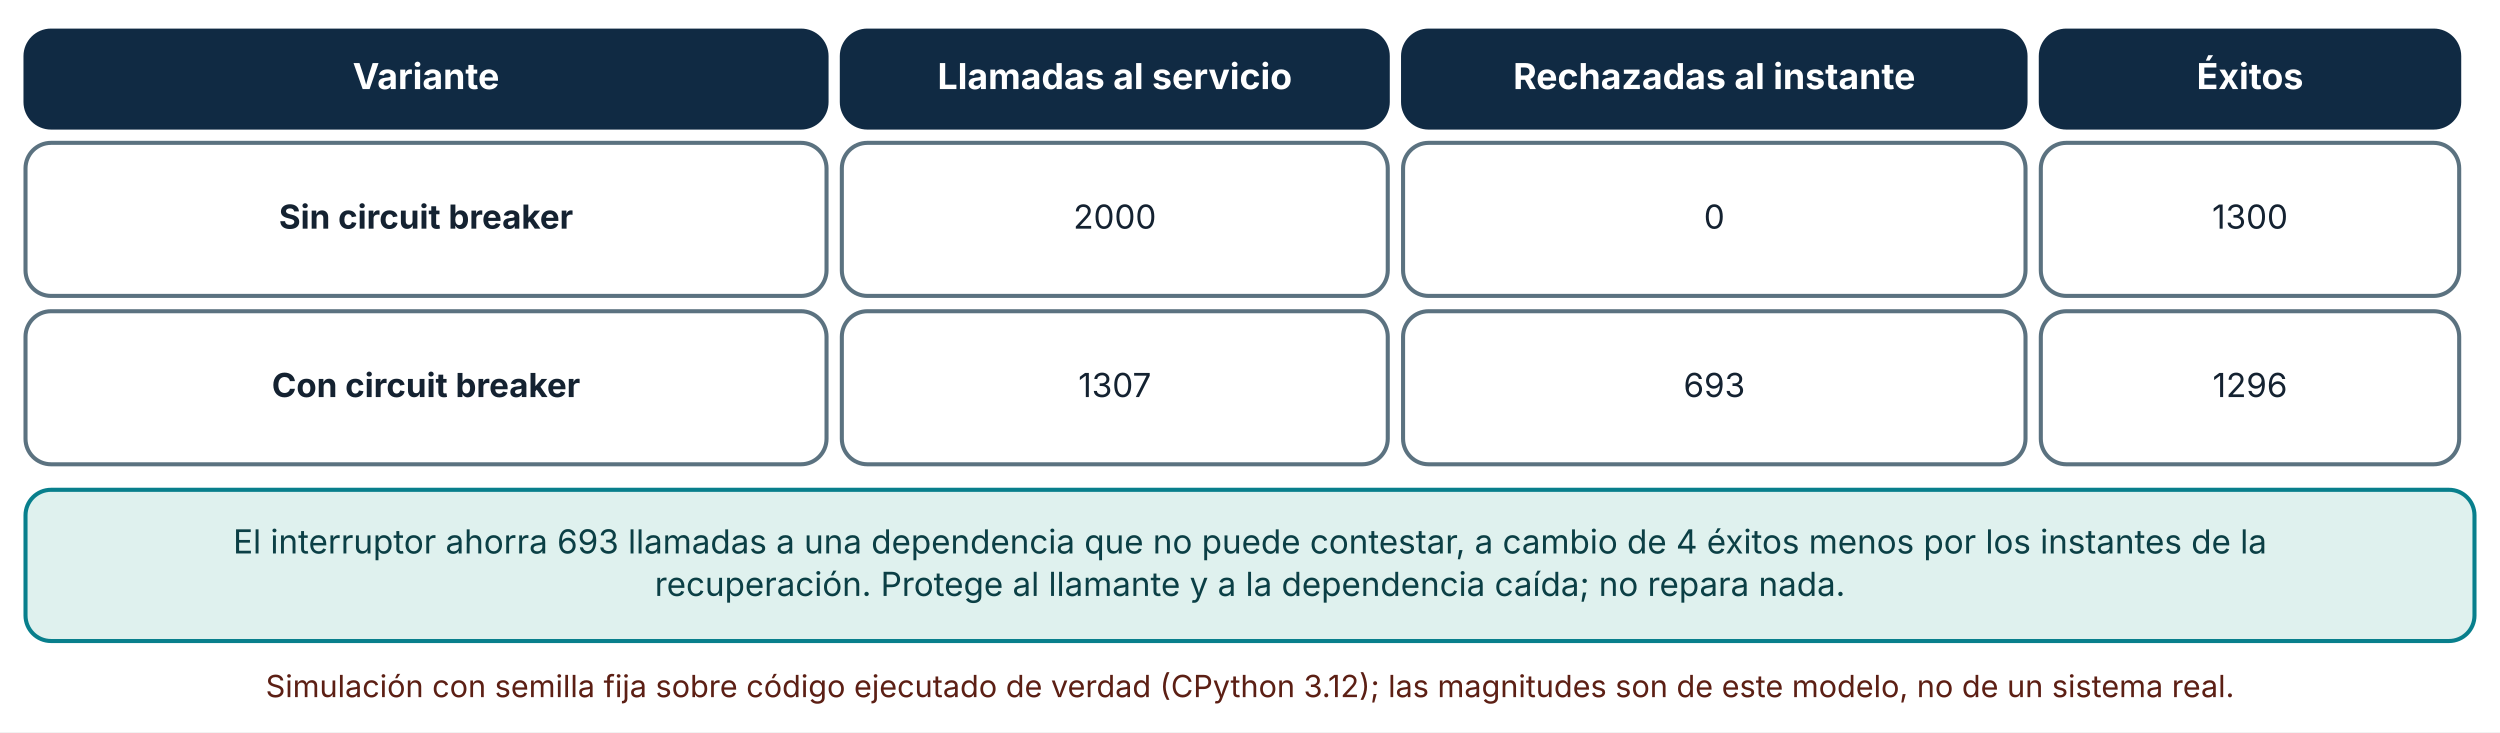
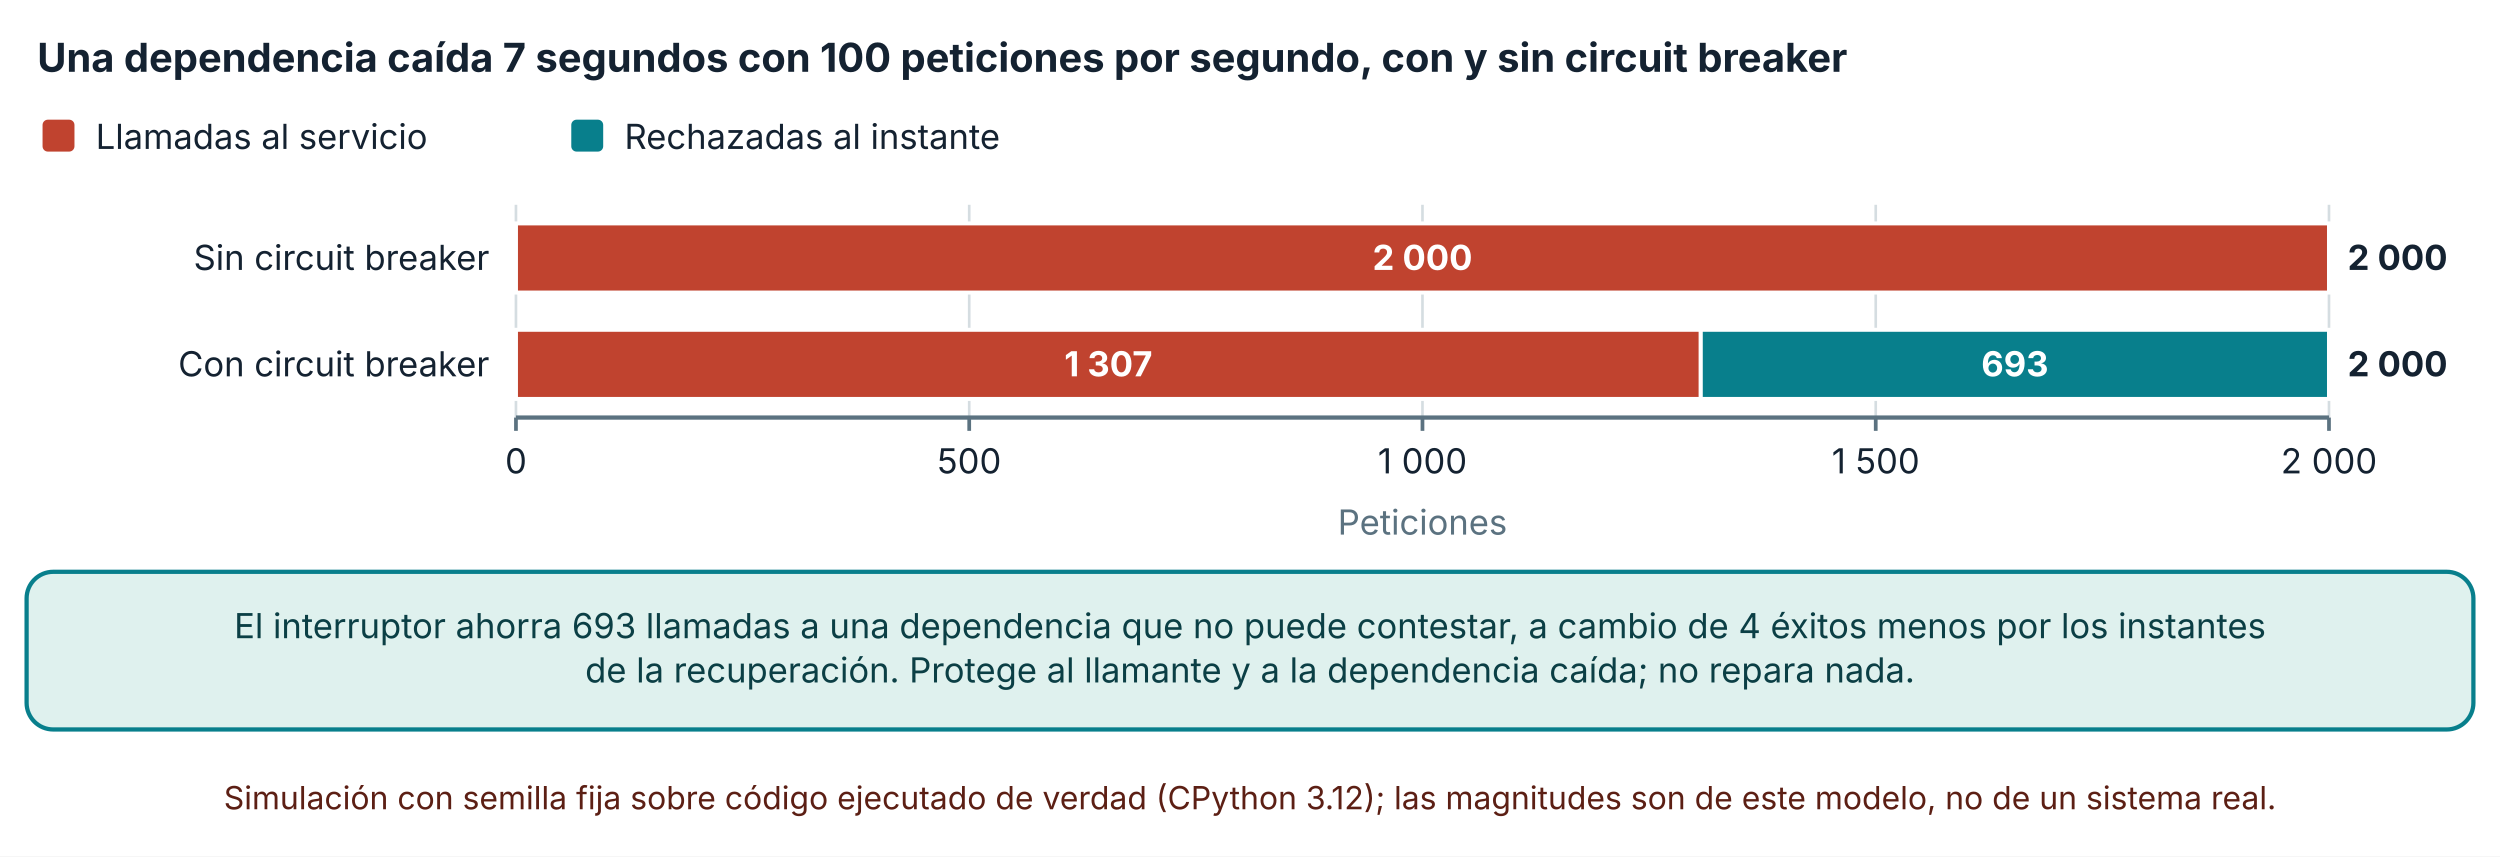
- <svg xmlns="http://www.w3.org/2000/svg" viewBox="0 0 980 287" width="980" height="287" role="img" aria-labelledby="t d" font-family="Inter, 'Segoe UI', system-ui, -apple-system, sans-serif">
+ <svg xmlns="http://www.w3.org/2000/svg" viewBox="0 0 940 322" width="940" height="322" role="img" aria-labelledby="t d" font-family="Inter, 'Segoe UI', system-ui, -apple-system, sans-serif">
  <defs>
    <marker id="arrow" viewBox="0 0 10 10" refX="9" refY="5" markerWidth="8" markerHeight="8" orient="auto-start-reverse">
      <path d="M0,0 L10,5 L0,10 z" fill="#32505f" />
    </marker>
    <marker id="arrow-coral" viewBox="0 0 10 10" refX="9" refY="5" markerWidth="8" markerHeight="8" orient="auto-start-reverse">
      <path d="M0,0 L10,5 L0,10 z" fill="#c0432f" />
    </marker>
  </defs>
-   <rect width="980" height="287" fill="#ffffff" />
-   <rect x="10" y="12" width="314" height="38" rx="10" fill="#102a43" stroke="#102a43" stroke-width="1.6" />
-   <text x="167" y="34.92" font-size="14" text-anchor="middle" font-weight="700" fill="#ffffff">
-     <tspan x="167" dy="0">Variante</tspan>
+   <rect width="940" height="322" fill="#ffffff" />
+   <text x="14" y="27" font-size="15" text-anchor="start" font-weight="700" fill="#142231">
+     <tspan x="14" dy="0">Una dependencia caída 7 segundos con 100 peticiones por segundo, con y sin circuit breaker</tspan>
  </text>
-   <rect x="330" y="12" width="214" height="38" rx="10" fill="#102a43" stroke="#102a43" stroke-width="1.6" />
-   <text x="437" y="34.92" font-size="14" text-anchor="middle" font-weight="700" fill="#ffffff">
-     <tspan x="437" dy="0">Llamadas al servicio</tspan>
+   <rect x="16" y="45" width="12" height="12" rx="2" fill="#c0432f" />
+   <text x="36" y="56" font-size="13" text-anchor="start" font-weight="400" fill="#142231">
+     <tspan x="36" dy="0">Llamadas al servicio</tspan>
  </text>
-   <rect x="550" y="12" width="244" height="38" rx="10" fill="#102a43" stroke="#102a43" stroke-width="1.6" />
-   <text x="672" y="34.92" font-size="14" text-anchor="middle" font-weight="700" fill="#ffffff">
-     <tspan x="672" dy="0">Rechazadas al instante</tspan>
+   <rect x="214.8" y="45" width="12" height="12" rx="2" fill="#087f8c" />
+   <text x="234.8" y="56" font-size="13" text-anchor="start" font-weight="400" fill="#142231">
+     <tspan x="234.8" dy="0">Rechazadas al instante</tspan>
  </text>
-   <rect x="800" y="12" width="164" height="38" rx="10" fill="#102a43" stroke="#102a43" stroke-width="1.6" />
-   <text x="882" y="34.92" font-size="14" text-anchor="middle" font-weight="700" fill="#ffffff">
-     <tspan x="882" dy="0">Éxitos</tspan>
+   <line x1="194" y1="77" x2="194" y2="157" stroke="#d5dde1" stroke-width="1" />
+   <line x1="194" y1="157" x2="194" y2="162" stroke="#5b7280" stroke-width="1.4" />
+   <text x="194" y="178" font-size="13" text-anchor="middle" font-weight="400" fill="#142231">
+     <tspan x="194" dy="0">0</tspan>
  </text>
-   <rect x="10" y="56" width="314" height="60" rx="10" fill="#ffffff" stroke="#5b7280" stroke-width="1.6" />
-   <text x="167" y="89.64" font-size="13" text-anchor="middle" font-weight="700" fill="#142231">
-     <tspan x="167" dy="0">Sin circuit breaker</tspan>
+   <line x1="364.425" y1="77" x2="364.425" y2="157" stroke="#d5dde1" stroke-width="1" />
+   <line x1="364.425" y1="157" x2="364.425" y2="162" stroke="#5b7280" stroke-width="1.4" />
+   <text x="364.425" y="178" font-size="13" text-anchor="middle" font-weight="400" fill="#142231">
+     <tspan x="364.425" dy="0">500</tspan>
  </text>
-   <rect x="330" y="56" width="214" height="60" rx="10" fill="#ffffff" stroke="#5b7280" stroke-width="1.6" />
-   <text x="437" y="89.64" font-size="13" text-anchor="middle" font-weight="400" fill="#142231">
-     <tspan x="437" dy="0">2000</tspan>
+   <line x1="534.85" y1="77" x2="534.85" y2="157" stroke="#d5dde1" stroke-width="1" />
+   <line x1="534.85" y1="157" x2="534.85" y2="162" stroke="#5b7280" stroke-width="1.4" />
+   <text x="534.85" y="178" font-size="13" text-anchor="middle" font-weight="400" fill="#142231">
+     <tspan x="534.85" dy="0">1 000</tspan>
  </text>
-   <rect x="550" y="56" width="244" height="60" rx="10" fill="#ffffff" stroke="#5b7280" stroke-width="1.6" />
-   <text x="672" y="89.64" font-size="13" text-anchor="middle" font-weight="400" fill="#142231">
-     <tspan x="672" dy="0">0</tspan>
+   <line x1="705.275" y1="77" x2="705.275" y2="157" stroke="#d5dde1" stroke-width="1" />
+   <line x1="705.275" y1="157" x2="705.275" y2="162" stroke="#5b7280" stroke-width="1.4" />
+   <text x="705.275" y="178" font-size="13" text-anchor="middle" font-weight="400" fill="#142231">
+     <tspan x="705.275" dy="0">1 500</tspan>
  </text>
-   <rect x="800" y="56" width="164" height="60" rx="10" fill="#ffffff" stroke="#5b7280" stroke-width="1.6" />
-   <text x="882" y="89.64" font-size="13" text-anchor="middle" font-weight="400" fill="#142231">
-     <tspan x="882" dy="0">1300</tspan>
+   <line x1="875.7" y1="77" x2="875.7" y2="157" stroke="#d5dde1" stroke-width="1" />
+   <line x1="875.7" y1="157" x2="875.7" y2="162" stroke="#5b7280" stroke-width="1.4" />
+   <text x="875.7" y="178" font-size="13" text-anchor="middle" font-weight="400" fill="#142231">
+     <tspan x="875.7" dy="0">2 000</tspan>
  </text>
-   <rect x="10" y="122" width="314" height="60" rx="10" fill="#ffffff" stroke="#5b7280" stroke-width="1.6" />
-   <text x="167" y="155.64" font-size="13" text-anchor="middle" font-weight="700" fill="#142231">
-     <tspan x="167" dy="0">Con circuit breaker</tspan>
+   <line x1="194" y1="157" x2="875.7" y2="157" stroke="#5b7280" stroke-width="1.6" />
+   <text x="184" y="101.5" font-size="13" text-anchor="end" font-weight="400" fill="#142231">
+     <tspan x="184" dy="0">Sin circuit breaker</tspan>
  </text>
-   <rect x="330" y="122" width="214" height="60" rx="10" fill="#ffffff" stroke="#5b7280" stroke-width="1.6" />
-   <text x="437" y="155.64" font-size="13" text-anchor="middle" font-weight="400" fill="#142231">
-     <tspan x="437" dy="0">1307</tspan>
+   <text x="184" y="141.5" font-size="13" text-anchor="end" font-weight="400" fill="#142231">
+     <tspan x="184" dy="0">Con circuit breaker</tspan>
  </text>
-   <rect x="550" y="122" width="244" height="60" rx="10" fill="#ffffff" stroke="#5b7280" stroke-width="1.6" />
-   <text x="672" y="155.64" font-size="13" text-anchor="middle" font-weight="400" fill="#142231">
-     <tspan x="672" dy="0">693</tspan>
+   <rect x="194" y="84" width="681.7" height="26" fill="#c0432f" stroke="#ffffff" stroke-width="1.5" />
+   <text x="534.85" y="101.5" font-size="13" text-anchor="middle" font-weight="700" fill="#ffffff">
+     <tspan x="534.85" dy="0">2 000</tspan>
  </text>
-   <rect x="800" y="122" width="164" height="60" rx="10" fill="#ffffff" stroke="#5b7280" stroke-width="1.6" />
-   <text x="882" y="155.64" font-size="13" text-anchor="middle" font-weight="400" fill="#142231">
-     <tspan x="882" dy="0">1296</tspan>
+   <rect x="875.7" y="84" width="0" height="26" fill="#087f8c" stroke="#ffffff" stroke-width="1.5" />
+   <text x="882.7" y="101.5" font-size="13" text-anchor="start" font-weight="700" fill="#142231">
+     <tspan x="882.7" dy="0">2 000</tspan>
  </text>
-   <rect x="10" y="192" width="960" height="59.28" rx="10" fill="#dff1ee" stroke="#087f8c" stroke-width="1.6" />
-   <text x="490" y="216.96" font-size="13" text-anchor="middle" font-weight="400" fill="#0b3f45">
-     <tspan x="490" dy="0">El interruptor ahorra 693 llamadas a una dependencia que no puede contestar, a cambio de 4 éxitos menos por los instantes de la</tspan>
+   <rect x="194" y="124" width="445.491" height="26" fill="#c0432f" stroke="#ffffff" stroke-width="1.5" />
+   <text x="416.745" y="141.5" font-size="13" text-anchor="middle" font-weight="700" fill="#ffffff">
+     <tspan x="416.745" dy="0">1 307</tspan>
  </text>
-   <text x="490" y="233.6" font-size="13" text-anchor="middle" font-weight="400" fill="#0b3f45">
-     <tspan x="490" dy="0">recuperación. Protege al llamante y a la dependencia caída; no repara nada.</tspan>
+   <rect x="639.491" y="124" width="236.209" height="26" fill="#087f8c" stroke="#ffffff" stroke-width="1.5" />
+   <text x="757.595" y="141.5" font-size="13" text-anchor="middle" font-weight="700" fill="#ffffff">
+     <tspan x="757.595" dy="0">693</tspan>
  </text>
-   <text x="490" y="273.28" font-size="12" text-anchor="middle" font-weight="400" fill="#5c1f14">
-     <tspan x="490" dy="0">Simulación con semilla fija sobre código ejecutado de verdad (CPython 3.12); las magnitudes son de este modelo, no de un sistema real.</tspan>
+   <text x="882.7" y="141.5" font-size="13" text-anchor="start" font-weight="700" fill="#142231">
+     <tspan x="882.7" dy="0">2 000</tspan>
+   </text>
+   <text x="534.85" y="201" font-size="13" text-anchor="middle" font-weight="400" fill="#5b7280">
+     <tspan x="534.85" dy="0">Peticiones</tspan>
+   </text>
+   <rect x="10" y="215" width="920" height="59.28" rx="10" fill="#dff1ee" stroke="#087f8c" stroke-width="1.6" />
+   <text x="470" y="239.96" font-size="13" text-anchor="middle" font-weight="400" fill="#0b3f45">
+     <tspan x="470" dy="0">El interruptor ahorra 693 llamadas a una dependencia que no puede contestar, a cambio de 4 éxitos menos por los instantes</tspan>
+   </text>
+   <text x="470" y="256.6" font-size="13" text-anchor="middle" font-weight="400" fill="#0b3f45">
+     <tspan x="470" dy="0">de la recuperación. Protege al llamante y a la dependencia caída; no repara nada.</tspan>
+   </text>
+   <text x="470" y="304.28" font-size="12" text-anchor="middle" font-weight="400" fill="#5c1f14">
+     <tspan x="470" dy="0">Simulación con semilla fija sobre código ejecutado de verdad (CPython 3.12); las magnitudes son de este modelo, no de un sistema real.</tspan>
  </text>
</svg>
